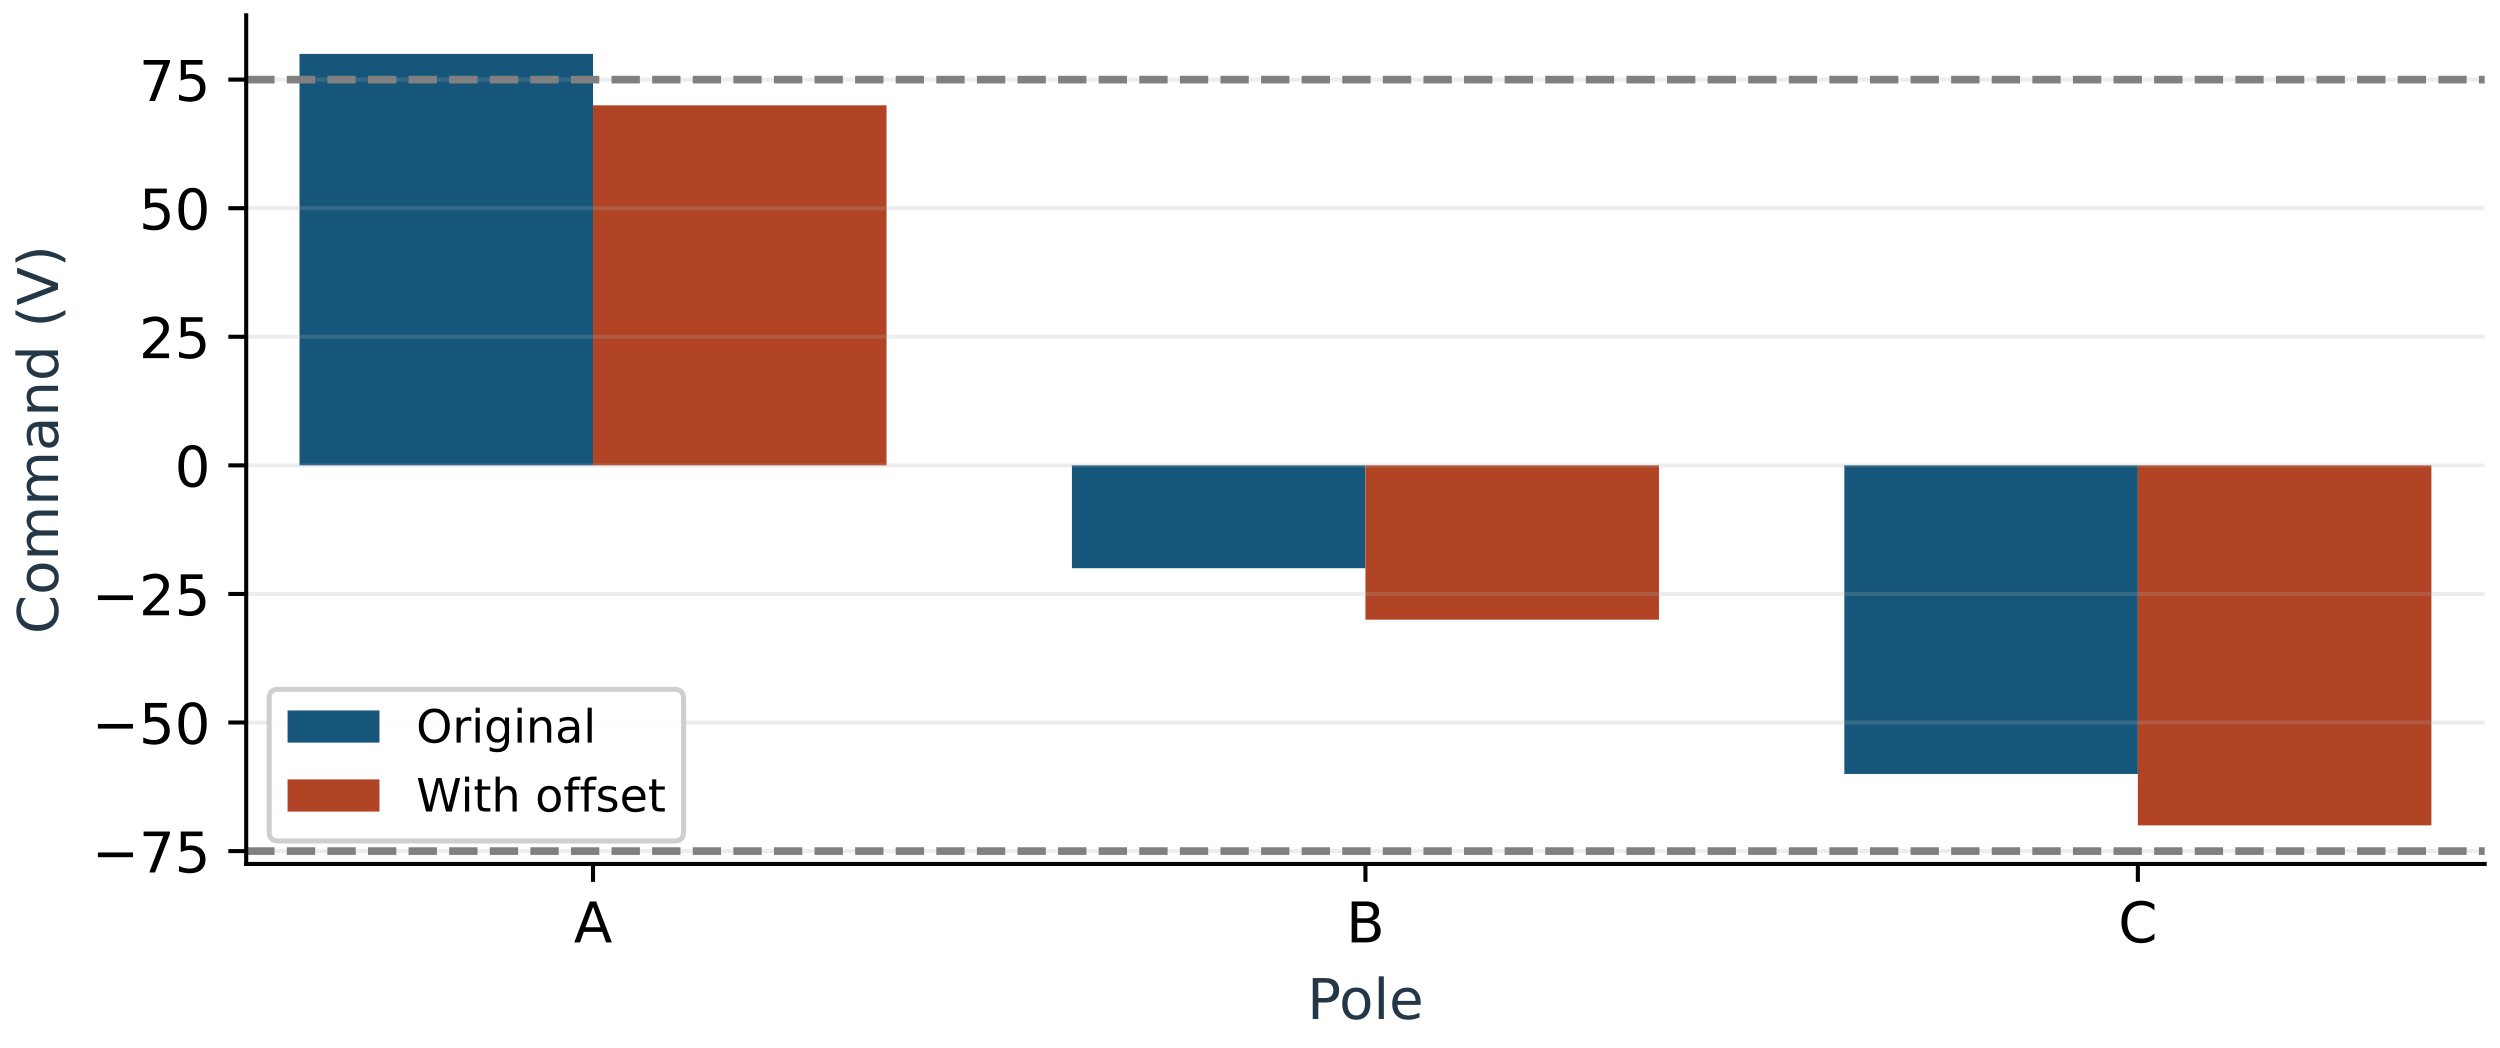
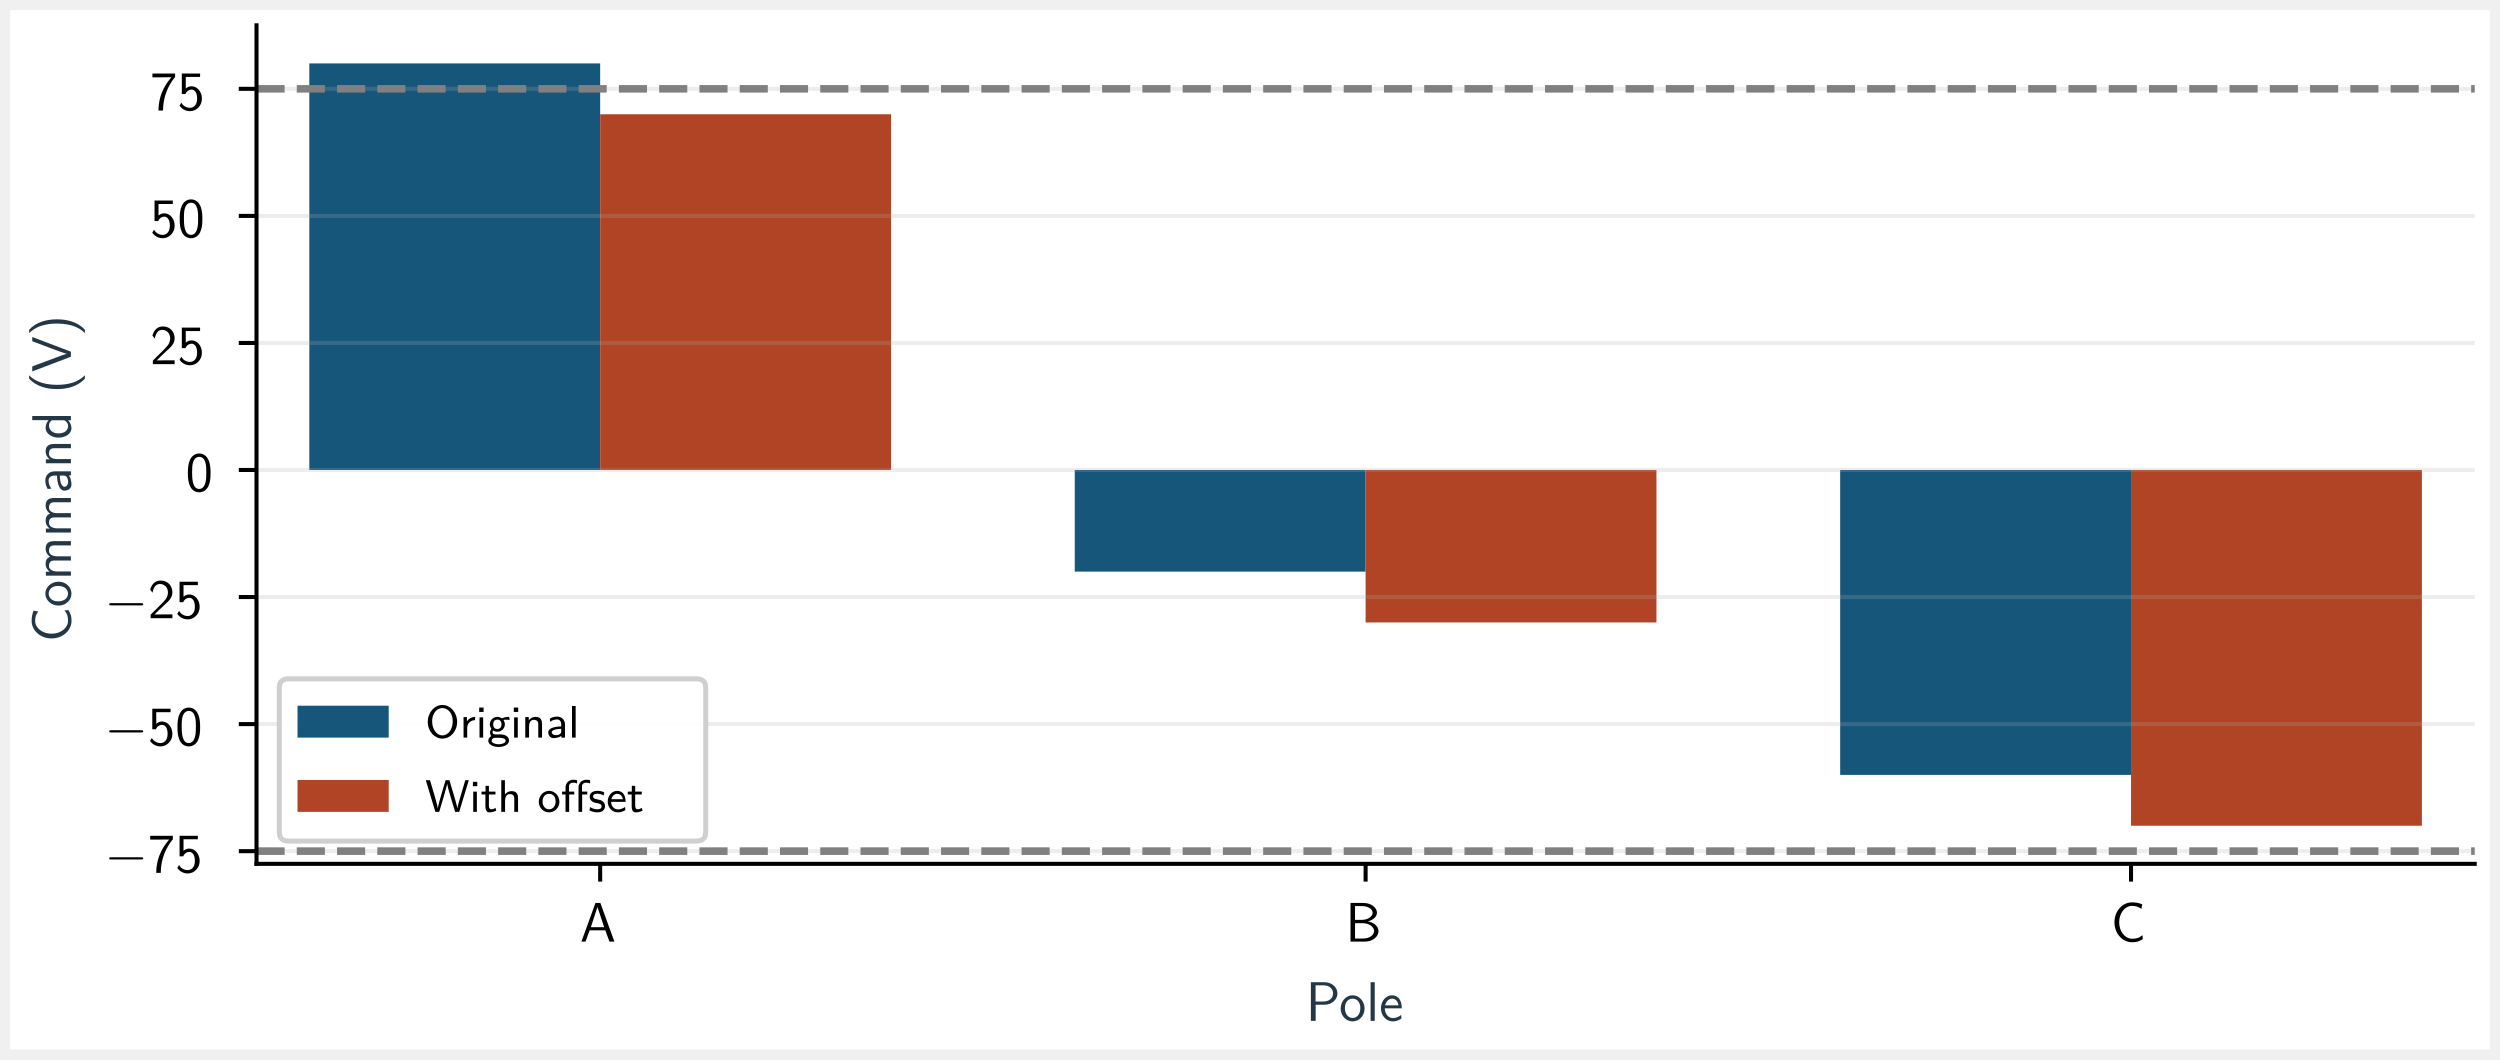
- <svg xmlns="http://www.w3.org/2000/svg" xmlns:xlink="http://www.w3.org/1999/xlink" width="489.6pt" height="205.2pt" viewBox="0 0 489.6 205.2" version="1.1">
+ <svg xmlns="http://www.w3.org/2000/svg" xmlns:xlink="http://www.w3.org/1999/xlink" version="1.1" width="493.594pt" height="209.198pt" viewBox="-72 -72 493.594 209.198">
  <defs>
-     <style type="text/css">*{stroke-linejoin: round; stroke-linecap: butt}</style>
+     <clipPath id="clip1">
+       <path d="M-21.355 98.555V-67.004H416.602V98.555ZM416.602-67.004" />
+     </clipPath>
+     <clipPath id="clip2">
+       <path d="M-21.355 98.555V-67.004H416.602V98.555ZM416.602-67.004" />
+     </clipPath>
+     <clipPath id="clip3">
+       <path d="M-21.355 98.555V-67.004H416.602V98.555ZM416.602-67.004" />
+     </clipPath>
+     <clipPath id="clip4">
+       <path d="M-21.355 98.555V-67.004H416.602V98.555ZM416.602-67.004" />
+     </clipPath>
+     <clipPath id="clip5">
+       <path d="M-21.355 98.555V-67.004H416.602V98.555ZM416.602-67.004" />
+     </clipPath>
+     <clipPath id="clip6">
+       <path d="M-21.355 98.555V-67.004H416.602V98.555ZM416.602-67.004" />
+     </clipPath>
+     <clipPath id="clip7">
+       <path d="M-21.355 98.555V-67.004H416.602V98.555ZM416.602-67.004" />
+     </clipPath>
+     <clipPath id="clip8">
+       <path d="M-21.355 98.555V-67.004H416.602V98.555ZM416.602-67.004" />
+     </clipPath>
+     <clipPath id="clip9">
+       <path d="M-21.355 98.555V-67.004H416.602V98.555ZM416.602-67.004" />
+     </clipPath>
+     <clipPath id="clip10">
+       <path d="M-21.355 98.555V-67.004H416.602V98.555ZM416.602-67.004" />
+     </clipPath>
+     <clipPath id="clip11">
+       <path d="M-21.355 98.555V-67.004H416.602V98.555ZM416.602-67.004" />
+     </clipPath>
+     <clipPath id="clip12">
+       <path d="M-21.355 98.555V-67.004H416.602V98.555ZM416.602-67.004" />
+     </clipPath>
+     <clipPath id="clip13">
+       <path d="M-21.355 98.555V-67.004H416.602V98.555ZM416.602-67.004" />
+     </clipPath>
+     <clipPath id="clip14">
+       <path d="M-21.355 98.555V-67.004H416.602V98.555ZM416.602-67.004" />
+     </clipPath>
+     <clipPath id="clip15">
+       <path d="M-21.355 98.555V-67.004H416.602V98.555ZM416.602-67.004" />
+     </clipPath>
+     <path id="g0-27" d="M3.213-5.607V-6.246C3.033-6.291 2.763-6.345 2.475-6.345C1.575-6.345 .927-5.67 .927-4.788V-3.996H.252V-3.438H.927V0H1.647V-3.438H2.655V-3.996H1.62V-5.04C1.62-5.679 2.196-5.76 2.466-5.76C2.556-5.76 2.835-5.76 3.213-5.607ZM5.778-5.607V-6.246C5.598-6.291 5.328-6.345 5.04-6.345C4.14-6.345 3.492-5.67 3.492-4.788V0H4.212V-3.438H5.22V-3.996H4.185V-5.04C4.185-5.679 4.761-5.76 5.031-5.76C5.121-5.76 5.4-5.76 5.778-5.607Z" />
+     <path id="g0-79" d="M6.309-3.096C6.309-4.995 4.968-6.444 3.411-6.444S.513-4.995 .513-3.096C.513-1.224 1.863 .198 3.411 .198C4.968 .198 6.309-1.224 6.309-3.096ZM5.445-3.231C5.445-1.539 4.482-.432 3.411-.432S1.377-1.539 1.377-3.231C1.377-4.878 2.385-5.832 3.411-5.832S5.445-4.869 5.445-3.231Z" />
+     <path id="g0-87" d="M8.613-6.246H7.92L7.056-3.33C6.876-2.736 6.426-1.215 6.363-.693C6.363-.693 6.327-.972 6.039-2.016L5.616-3.474L4.788-6.246H4.032L3.267-3.672C3.087-3.069 2.556-1.269 2.502-.711L2.493-.702C2.421-1.278 1.944-2.925 1.728-3.654L.954-6.246H.126L2.016 0H2.772L3.69-3.087L4.077-4.464C4.293-5.229 4.338-5.508 4.338-5.544H4.347C4.401-5.049 4.896-3.384 5.085-2.763L5.913 0H6.723L8.613-6.246Z" />
+     <path id="g0-97" d="M3.798 0V-2.601C3.798-3.492 3.141-4.149 2.25-4.149C1.665-4.149 1.233-3.996 .801-3.753L.855-3.114C1.305-3.447 1.746-3.582 2.241-3.582C2.745-3.582 3.051-3.177 3.051-2.592V-2.214C1.503-2.178 .486-1.773 .486-1.044C.486-.621 .765 .099 1.548 .099C1.728 .099 2.511 .081 3.078-.342V0H3.798ZM3.051-1.26C3.051-1.071 3.051-.846 2.727-.657C2.502-.522 2.205-.486 2.025-.486C1.566-.486 1.179-.702 1.179-1.062C1.179-1.701 2.934-1.728 3.051-1.728V-1.26Z" />
+     <path id="g0-101" d="M3.843-1.971C3.843-2.25 3.834-2.934 3.483-3.474C3.105-4.041 2.529-4.149 2.187-4.149C1.143-4.149 .315-3.186 .315-2.034C.315-.846 1.197 .099 2.322 .099C2.754 .099 3.276-.009 3.798-.342L3.744-.963C3.177-.558 2.646-.486 2.331-.486C1.584-.486 1.008-1.143 .981-1.971H3.843ZM3.303-2.502H1.035C1.179-3.078 1.62-3.564 2.187-3.564C2.52-3.564 3.132-3.411 3.303-2.502Z" />
+     <path id="g0-103" d="M4.491-3.492L4.383-4.095C4.212-4.095 3.609-4.095 2.943-3.807C2.808-3.906 2.475-4.095 2.052-4.095C1.224-4.095 .567-3.42 .567-2.628C.567-2.403 .621-2.07 .873-1.719C.702-1.494 .612-1.224 .612-.972S.702-.468 .837-.297C.369 0 .261 .387 .261 .639C.261 1.296 1.143 1.854 2.304 1.854S4.356 1.305 4.356 .63C4.356-.621 2.862-.639 2.466-.639H1.638C1.521-.639 1.116-.639 1.116-1.107C1.116-1.287 1.152-1.341 1.197-1.413C1.44-1.251 1.746-1.152 2.052-1.152C2.88-1.152 3.537-1.827 3.537-2.619C3.537-2.925 3.447-3.177 3.303-3.42C3.267-3.465 3.267-3.483 3.267-3.483C3.267-3.528 3.708-3.528 3.825-3.528C3.897-3.528 4.23-3.528 4.491-3.492ZM2.871-2.628C2.871-1.899 2.412-1.692 2.052-1.692C1.638-1.692 1.233-1.953 1.233-2.619C1.233-3.348 1.692-3.555 2.052-3.555C2.466-3.555 2.871-3.294 2.871-2.628ZM3.69 .639C3.69 1.035 3.033 1.314 2.313 1.314C1.611 1.314 .927 1.053 .927 .63C.927 .63 .927 .045 1.62 .045H2.466C2.655 .045 3.69 .045 3.69 .639Z" />
+     <path id="g0-104" d="M4.041 0V-2.673C4.041-3.339 3.861-4.095 2.772-4.095C2.259-4.095 1.773-3.852 1.449-3.447V-6.246H.729V0H1.476V-2.196C1.476-2.79 1.71-3.51 2.394-3.51C3.294-3.51 3.294-2.871 3.294-2.61V0H4.041Z" />
+     <path id="g0-105" d="M1.458 0V-3.996H.738V0H1.458ZM1.539-5.067V-5.931H.675V-5.067H1.539Z" />
+     <path id="g0-108" d="M1.458 0V-6.246H.738V0H1.458Z" />
+     <path id="g0-110" d="M4.041 0V-2.673C4.041-3.339 3.861-4.095 2.772-4.095C2.061-4.095 1.629-3.681 1.422-3.411V-4.05H.729V0H1.476V-2.196C1.476-2.79 1.71-3.51 2.394-3.51C3.294-3.51 3.294-2.871 3.294-2.61V0H4.041Z" />
+     <path id="g0-111" d="M4.347-1.98C4.347-3.159 3.447-4.149 2.304-4.149C1.188-4.149 .27-3.177 .27-1.98C.27-.792 1.215 .099 2.304 .099C3.42 .099 4.347-.81 4.347-1.98ZM3.6-2.07C3.6-1.026 2.97-.513 2.313-.513C1.62-.513 1.017-1.053 1.017-2.07C1.017-3.123 1.692-3.564 2.304-3.564C2.952-3.564 3.6-3.105 3.6-2.07Z" />
+     <path id="g0-114" d="M3.024-3.447V-4.095C2.376-4.086 1.782-3.762 1.413-3.231V-4.05H.747V0H1.467V-1.917C1.467-2.862 2.205-3.438 3.024-3.447Z" />
+     <path id="g0-115" d="M3.33-1.161C3.33-1.476 3.204-1.791 2.889-2.061C2.583-2.322 2.313-2.376 1.755-2.484C1.431-2.547 .981-2.628 .981-3.051C.981-3.582 1.62-3.582 1.755-3.582C2.412-3.582 2.799-3.375 3.06-3.231L3.177-3.861C2.619-4.113 2.205-4.149 1.836-4.149C1.629-4.149 .306-4.149 .306-2.961C.306-2.529 .567-2.259 .666-2.16C1.008-1.863 1.242-1.818 1.854-1.701C2.142-1.647 2.655-1.548 2.655-1.089C2.655-.504 1.926-.504 1.809-.504C1.278-.504 .765-.684 .378-.954L.261-.297C.801-.009 1.35 .099 1.809 .099C2.394 .099 3.33-.09 3.33-1.161Z" />
+     <path id="g0-116" d="M3.078-.234L2.925-.801C2.691-.621 2.376-.513 2.097-.513C1.746-.513 1.629-.828 1.629-1.296V-3.438H2.925V-3.996H1.629V-5.139H.963V-3.996H.171V-3.438H.936V-1.134C.936-.603 1.053 .099 1.71 .099C2.106 .099 2.574 .018 3.078-.234Z" />
+     <path id="g1-0" d="M7.634-2.75C7.634-2.97 7.425-2.97 7.271-2.97H1.276C1.122-2.97 .913-2.97 .913-2.75S1.122-2.53 1.276-2.53H7.271C7.425-2.53 7.634-2.53 7.634-2.75Z" />
+     <path id="g2-40" d="M3.586 2.761C3.157 2.365 2.486 1.507 2.101 .264C1.804-.715 1.694-1.738 1.694-2.739C1.694-5.984 2.849-7.568 3.586-8.25H2.926C1.276-6.776 .858-4.543 .858-2.75C.858-.814 1.331 1.342 2.926 2.761H3.586Z" />
+     <path id="g2-41" d="M3.322-2.739C3.322-4.675 2.849-6.831 1.254-8.25H.594C1.023-7.854 1.694-6.996 2.079-5.753C2.376-4.774 2.486-3.751 2.486-2.75C2.486 .495 1.331 2.079 .594 2.761H1.254C2.904 1.287 3.322-.946 3.322-2.739Z" />
+     <path id="g2-48" d="M4.928-3.586C4.928-4.323 4.895-5.17 4.609-5.951C4.136-7.183 3.278-7.436 2.695-7.436C1.98-7.436 1.287-7.073 .88-6.204C.517-5.423 .451-4.532 .451-3.586C.451-2.387 .55-1.705 .902-.935C1.232-.209 1.936 .231 2.684 .231C3.41 .231 4.103-.165 4.477-.924C4.851-1.705 4.928-2.508 4.928-3.586ZM4.092-3.718C4.092-3.014 4.092-2.288 3.894-1.606C3.597-.55 2.981-.429 2.695-.429C1.287-.429 1.287-2.684 1.287-3.718C1.287-4.433 1.287-5.104 1.485-5.731C1.749-6.512 2.233-6.776 2.684-6.776C4.092-6.776 4.092-4.73 4.092-3.718Z" />
+     <path id="g2-50" d="M4.84 0V-.748H2.882C2.75-.748 2.618-.737 2.486-.737H1.309C1.595-1.034 2.618-2.046 3.333-2.684C4.147-3.399 4.84-4.081 4.84-5.093C4.84-6.314 3.993-7.436 2.541-7.436C1.353-7.436 .748-6.655 .451-5.632C.803-5.192 .803-5.17 .902-5.038C1.177-6.215 1.584-6.754 2.398-6.754C3.344-6.754 3.96-6.017 3.96-5.071C3.96-4.499 3.729-3.861 2.992-3.135L.539-.693V0H4.84Z" />
+     <path id="g2-53" d="M4.84-2.233C4.84-3.608 3.916-4.686 2.805-4.686C2.365-4.686 1.958-4.521 1.65-4.246V-6.523H4.477V-7.205H.869V-3.157H1.584C1.859-3.784 2.343-4.026 2.794-4.026C3.311-4.026 3.894-3.564 3.894-2.255C3.894-.869 3.102-.429 2.464-.429C1.859-.429 1.133-.759 .781-1.452L.418-.858C1.144 .176 2.178 .231 2.475 .231C3.773 .231 4.84-.858 4.84-2.233Z" />
+     <path id="g2-55" d="M4.928-6.512V-7.205H.451V-6.457H2.497C2.629-6.457 2.761-6.468 2.893-6.468H4.213C3.553-5.698 1.65-3.498 1.65 .11H2.541C2.541-2.75 3.718-5.093 4.928-6.512Z" />
+     <path id="g2-65" d="M6.809 0L4.037-7.634H3.069L.297 0H1.111L1.914-2.233H5.016L5.83 0H6.809ZM4.785-2.849H2.156L3.465-6.842L4.785-2.849Z" />
+     <path id="g2-66" d="M6.545-2.068C6.545-3.036 5.588-3.817 4.455-3.993C5.742-4.345 6.237-5.082 6.237-5.72C6.237-6.71 5.115-7.634 3.564-7.634H1.023V0H3.861C5.412 0 6.545-.99 6.545-2.068ZM5.39-5.709C5.39-4.939 4.444-4.301 3.278-4.301H1.914V-7.018H3.267C4.444-7.018 5.39-6.435 5.39-5.709ZM5.676-2.079C5.676-1.309 4.785-.616 3.553-.616H1.914V-3.641H3.377C4.796-3.641 5.676-2.849 5.676-2.079Z" />
+     <path id="g2-67" d="M6.325-.495L6.259-1.265C5.962-1.045 5.643-.825 5.28-.704C4.928-.594 4.554-.572 4.18-.572C3.476-.572 2.838-.968 2.398-1.529C1.892-2.178 1.661-2.992 1.661-3.817S1.892-5.467 2.398-6.116C2.838-6.677 3.476-7.062 4.18-7.062C4.51-7.062 4.84-7.029 5.159-6.93C5.478-6.82 5.775-6.655 6.05-6.457L6.215-7.37C5.885-7.502 5.555-7.601 5.214-7.667S4.521-7.755 4.18-7.755C3.234-7.755 2.354-7.315 1.738-6.6C1.056-5.841 .726-4.84 .726-3.817C.726-2.805 1.056-1.804 1.738-1.034C2.354-.33 3.234 .121 4.18 .121C4.554 .121 4.939 .099 5.302 0C5.676-.11 6.006-.297 6.325-.495Z" />
+     <path id="g2-80" d="M6.248-5.412C6.248-6.578 5.181-7.634 3.685-7.634H1.001V0H1.947V-3.179H3.685C5.203-3.179 6.248-4.268 6.248-5.412ZM5.379-5.423C5.379-4.554 4.708-3.817 3.454-3.817H1.925V-7.018H3.454C4.741-7.018 5.379-6.248 5.379-5.423Z" />
+     <path id="g2-86" d="M6.952-7.634H6.116L4.741-3.982C4.301-2.805 3.751-1.353 3.63-.814H3.619C3.52-1.287 3.168-2.211 2.904-2.915L1.144-7.634H.154L3.058 0H4.048L6.952-7.634Z" />
+     <path id="g2-97" d="M4.411 0V-3.223C4.411-4.279 3.652-5.049 2.629-5.049C1.969-5.049 1.474-4.895 .935-4.587L1.001-3.861C1.485-4.213 1.991-4.411 2.629-4.411C3.135-4.411 3.575-4.004 3.575-3.201V-2.75C3.08-2.728 2.42-2.695 1.76-2.475C1.023-2.222 .594-1.815 .594-1.265C.594-.781 .88 .11 1.815 .11C2.42 .11 3.19-.066 3.597-.407V0H4.411ZM3.575-1.474C3.575-1.254 3.575-.99 3.212-.77C2.915-.583 2.541-.55 2.376-.55C1.782-.55 1.375-.869 1.375-1.276C1.375-2.024 2.904-2.189 3.575-2.189V-1.474Z" />
+     <path id="g2-100" d="M4.653 0V-7.634H3.839V-4.422C3.333-4.84 2.761-4.994 2.288-4.994C1.243-4.994 .385-3.872 .385-2.442C.385-1.023 1.199 .11 2.244 .11C2.651 .11 3.267-.022 3.817-.561V0H4.653ZM3.817-1.298C3.553-.825 3.168-.55 2.684-.55C2.013-.55 1.221-1.067 1.221-2.431C1.221-3.894 2.156-4.334 2.794-4.334C3.223-4.334 3.575-4.114 3.817-3.751V-1.298Z" />
+     <path id="g2-101" d="M4.477-2.475C4.477-2.948 4.433-3.619 4.081-4.202C3.63-4.961 2.86-5.049 2.541-5.049C1.353-5.049 .363-3.905 .363-2.475C.363-1.023 1.419 .11 2.695 .11C3.201 .11 3.806-.033 4.411-.473C4.411-.517 4.378-.88 4.378-.88S4.345-1.133 4.345-1.177C3.696-.627 3.047-.55 2.717-.55C1.87-.55 1.144-1.309 1.122-2.475H4.477ZM3.828-3.069H1.188C1.375-3.806 1.892-4.389 2.541-4.389C2.882-4.389 3.641-4.235 3.828-3.069Z" />
+     <path id="g2-108" d="M1.672 0V-7.634H.858V0H1.672Z" />
+     <path id="g2-109" d="M7.667 0V-3.311C7.667-4.07 7.469-4.994 6.182-4.994C5.247-4.994 4.73-4.345 4.565-4.103C4.367-4.796 3.762-4.994 3.19-4.994C2.288-4.994 1.815-4.411 1.628-4.18V-4.939H.847V0H1.683V-2.739C1.683-3.465 1.969-4.334 2.772-4.334C3.784-4.334 3.839-3.641 3.839-3.234V0H4.675V-2.739C4.675-3.465 4.961-4.334 5.764-4.334C6.776-4.334 6.831-3.641 6.831-3.234V0H7.667Z" />
+     <path id="g2-110" d="M4.664 0V-3.311C4.664-3.982 4.521-4.994 3.19-4.994C2.574-4.994 2.046-4.719 1.628-4.191V-4.939H.847V0H1.683V-2.739C1.683-3.421 1.936-4.334 2.772-4.334C3.795-4.334 3.828-3.619 3.828-3.234V0H4.664Z" />
+     <path id="g2-111" d="M5.049-2.42C5.049-3.905 3.96-5.049 2.695-5.049C1.397-5.049 .33-3.883 .33-2.42C.33-.979 1.43 .11 2.684 .11C3.982 .11 5.049-1.001 5.049-2.42ZM4.213-2.53C4.213-1.177 3.432-.572 2.695-.572C1.903-.572 1.166-1.232 1.166-2.53C1.166-3.861 1.991-4.389 2.684-4.389C3.443-4.389 4.213-3.817 4.213-2.53Z" />
  </defs>
-   <g id="figure_1">
-     <g id="patch_1">
-       <path d="M 0 205.2  L 489.6 205.2  L 489.6 0  L 0 0  z " style="fill: #ffffff" />
-     </g>
-     <g id="axes_1">
-       <g id="patch_2">
-         <path d="M 48.216 169.199  L 486.6 169.199  L 486.6 3  L 48.216 3  z " style="fill: #ffffff" />
-       </g>
-       <g id="patch_3">
-         <path d="M 58.654 91.136  L 116.137 91.136  L 116.137 10.555  L 58.654 10.555  z " clip-path="url(#pf623849983)" style="fill: #16567b" />
-       </g>
-       <g id="patch_4">
-         <path d="M 209.925 91.136  L 267.408 91.136  L 267.408 111.281  L 209.925 111.281  z " clip-path="url(#pf623849983)" style="fill: #16567b" />
-       </g>
-       <g id="patch_5">
-         <path d="M 361.196 91.136  L 418.679 91.136  L 418.679 151.572  L 361.196 151.572  z " clip-path="url(#pf623849983)" style="fill: #16567b" />
-       </g>
-       <g id="patch_6">
-         <path d="M 116.137 91.136  L 173.62 91.136  L 173.62 20.627  L 116.137 20.627  z " clip-path="url(#pf623849983)" style="fill: #b04424" />
-       </g>
-       <g id="patch_7">
-         <path d="M 267.408 91.136  L 324.891 91.136  L 324.891 121.354  L 267.408 121.354  z " clip-path="url(#pf623849983)" style="fill: #b04424" />
-       </g>
-       <g id="patch_8">
-         <path d="M 418.679 91.136  L 476.162 91.136  L 476.162 161.644  L 418.679 161.644  z " clip-path="url(#pf623849983)" style="fill: #b04424" />
-       </g>
-       <g id="matplotlib.axis_1">
-         <g id="xtick_1">
-           <g id="line2d_1">
-             <defs>
-               <path id="me725185d72" d="M 0 0  L 0 3.5  " style="stroke: #000000; stroke-width: 0.8" />
-             </defs>
-             <g>
-               <use xlink:href="#me725185d72" x="116.137" y="169.199" style="stroke: #000000; stroke-width: 0.8" />
-             </g>
-           </g>
-           <g id="text_1">
-             <text style="font-size: 11px; font-family: 'DejaVu Sans'; text-anchor: middle" x="116.137" y="184.556" transform="rotate(-0 116.137 184.5563)">A</text>
-           </g>
-         </g>
-         <g id="xtick_2">
-           <g id="line2d_2">
-             <g>
-               <use xlink:href="#me725185d72" x="267.408" y="169.199" style="stroke: #000000; stroke-width: 0.8" />
-             </g>
-           </g>
-           <g id="text_2">
-             <text style="font-size: 11px; font-family: 'DejaVu Sans'; text-anchor: middle" x="267.408" y="184.556" transform="rotate(-0 267.408 184.5563)">B</text>
-           </g>
-         </g>
-         <g id="xtick_3">
-           <g id="line2d_3">
-             <g>
-               <use xlink:href="#me725185d72" x="418.679" y="169.199" style="stroke: #000000; stroke-width: 0.8" />
-             </g>
-           </g>
-           <g id="text_3">
-             <text style="font-size: 11px; font-family: 'DejaVu Sans'; text-anchor: middle" x="418.679" y="184.556" transform="rotate(-0 418.6791 184.5563)">C</text>
-           </g>
-         </g>
-         <g id="text_4">
-           <text style="font-size: 11px; font-family: 'DejaVu Sans'; text-anchor: middle; fill: #243746" x="267.408" y="199.557" transform="rotate(-0 267.408 199.5572)">Pole</text>
-         </g>
-       </g>
-       <g id="matplotlib.axis_2">
-         <g id="ytick_1">
-           <g id="line2d_4">
-             <path d="M 48.216 166.681  L 486.6 166.681  " clip-path="url(#pf623849983)" style="fill: none; stroke: #b0b0b0; stroke-opacity: 0.22; stroke-width: 0.8; stroke-linecap: square" />
-           </g>
-           <g id="line2d_5">
-             <defs>
-               <path id="m62a54f5717" d="M 0 0  L -3.5 0  " style="stroke: #000000; stroke-width: 0.8" />
-             </defs>
-             <g>
-               <use xlink:href="#m62a54f5717" x="48.216" y="166.681" style="stroke: #000000; stroke-width: 0.8" />
-             </g>
-           </g>
-           <g id="text_5">
-             <text style="font-size: 11px; font-family: 'DejaVu Sans'; text-anchor: end" x="41.216" y="170.859" transform="rotate(-0 41.21626 170.8595)">−75</text>
-           </g>
-         </g>
-         <g id="ytick_2">
-           <g id="line2d_6">
-             <path d="M 48.216 141.499  L 486.6 141.499  " clip-path="url(#pf623849983)" style="fill: none; stroke: #b0b0b0; stroke-opacity: 0.22; stroke-width: 0.8; stroke-linecap: square" />
-           </g>
-           <g id="line2d_7">
-             <g>
-               <use xlink:href="#m62a54f5717" x="48.216" y="141.499" style="stroke: #000000; stroke-width: 0.8" />
-             </g>
-           </g>
-           <g id="text_6">
-             <text style="font-size: 11px; font-family: 'DejaVu Sans'; text-anchor: end" x="41.216" y="145.678" transform="rotate(-0 41.21626 145.6778)">−50</text>
-           </g>
-         </g>
-         <g id="ytick_3">
-           <g id="line2d_8">
-             <path d="M 48.216 116.318  L 486.6 116.318  " clip-path="url(#pf623849983)" style="fill: none; stroke: #b0b0b0; stroke-opacity: 0.22; stroke-width: 0.8; stroke-linecap: square" />
-           </g>
-           <g id="line2d_9">
-             <g>
-               <use xlink:href="#m62a54f5717" x="48.216" y="116.318" style="stroke: #000000; stroke-width: 0.8" />
-             </g>
-           </g>
-           <g id="text_7">
-             <text style="font-size: 11px; font-family: 'DejaVu Sans'; text-anchor: end" x="41.216" y="120.496" transform="rotate(-0 41.21626 120.4962)">−25</text>
-           </g>
-         </g>
-         <g id="ytick_4">
-           <g id="line2d_10">
-             <path d="M 48.216 91.136  L 486.6 91.136  " clip-path="url(#pf623849983)" style="fill: none; stroke: #b0b0b0; stroke-opacity: 0.22; stroke-width: 0.8; stroke-linecap: square" />
-           </g>
-           <g id="line2d_11">
-             <g>
-               <use xlink:href="#m62a54f5717" x="48.216" y="91.136" style="stroke: #000000; stroke-width: 0.8" />
-             </g>
-           </g>
-           <g id="text_8">
-             <text style="font-size: 11px; font-family: 'DejaVu Sans'; text-anchor: end" x="41.216" y="95.315" transform="rotate(-0 41.21626 95.3146)">0</text>
-           </g>
-         </g>
-         <g id="ytick_5">
-           <g id="line2d_12">
-             <path d="M 48.216 65.954  L 486.6 65.954  " clip-path="url(#pf623849983)" style="fill: none; stroke: #b0b0b0; stroke-opacity: 0.22; stroke-width: 0.8; stroke-linecap: square" />
-           </g>
-           <g id="line2d_13">
-             <g>
-               <use xlink:href="#m62a54f5717" x="48.216" y="65.954" style="stroke: #000000; stroke-width: 0.8" />
-             </g>
-           </g>
-           <g id="text_9">
-             <text style="font-size: 11px; font-family: 'DejaVu Sans'; text-anchor: end" x="41.216" y="70.133" transform="rotate(-0 41.21626 70.13299)">25</text>
-           </g>
-         </g>
-         <g id="ytick_6">
-           <g id="line2d_14">
-             <path d="M 48.216 40.773  L 486.6 40.773  " clip-path="url(#pf623849983)" style="fill: none; stroke: #b0b0b0; stroke-opacity: 0.22; stroke-width: 0.8; stroke-linecap: square" />
-           </g>
-           <g id="line2d_15">
-             <g>
-               <use xlink:href="#m62a54f5717" x="48.216" y="40.773" style="stroke: #000000; stroke-width: 0.8" />
-             </g>
-           </g>
-           <g id="text_10">
-             <text style="font-size: 11px; font-family: 'DejaVu Sans'; text-anchor: end" x="41.216" y="44.951" transform="rotate(-0 41.21626 44.95137)">50</text>
-           </g>
-         </g>
-         <g id="ytick_7">
-           <g id="line2d_16">
-             <path d="M 48.216 15.591  L 486.6 15.591  " clip-path="url(#pf623849983)" style="fill: none; stroke: #b0b0b0; stroke-opacity: 0.22; stroke-width: 0.8; stroke-linecap: square" />
-           </g>
-           <g id="line2d_17">
-             <g>
-               <use xlink:href="#m62a54f5717" x="48.216" y="15.591" style="stroke: #000000; stroke-width: 0.8" />
-             </g>
-           </g>
-           <g id="text_11">
-             <text style="font-size: 11px; font-family: 'DejaVu Sans'; text-anchor: end" x="41.216" y="19.77" transform="rotate(-0 41.21626 19.76976)">75</text>
-           </g>
-         </g>
-         <g id="text_12">
-           <text style="font-size: 11px; font-family: 'DejaVu Sans'; text-anchor: middle; fill: #243746" x="11.359" y="86.1" transform="rotate(-90 11.35852 86.09957)">Command (V)</text>
-         </g>
-       </g>
-       <g id="line2d_18">
-         <path d="M 48.216 15.591  L 486.6 15.591  " clip-path="url(#pf623849983)" style="fill: none; stroke-dasharray: 5.55,2.4; stroke-dashoffset: 0; stroke: #808080; stroke-width: 1.5" />
-       </g>
-       <g id="line2d_19">
-         <path d="M 48.216 166.681  L 486.6 166.681  " clip-path="url(#pf623849983)" style="fill: none; stroke-dasharray: 5.55,2.4; stroke-dashoffset: 0; stroke: #808080; stroke-width: 1.5" />
-       </g>
-       <g id="patch_9">
-         <path d="M 48.216 169.199  L 48.216 3  " style="fill: none; stroke: #000000; stroke-width: 0.8; stroke-linejoin: miter; stroke-linecap: square" />
-       </g>
-       <g id="patch_10">
-         <path d="M 48.216 169.199  L 486.6 169.199  " style="fill: none; stroke: #000000; stroke-width: 0.8; stroke-linejoin: miter; stroke-linecap: square" />
-       </g>
-       <g id="legend_1">
-         <g id="patch_11">
-           <path d="M 54.516 164.699  L 132.071 164.699  Q 133.871 164.699 133.871 162.899  L 133.871 136.797  Q 133.871 134.997 132.071 134.997  L 54.516 134.997  Q 52.716 134.997 52.716 136.797  L 52.716 162.899  Q 52.716 164.699 54.516 164.699  z " style="fill: #ffffff; opacity: 0.94; stroke: #cccccc; stroke-linejoin: miter" />
-         </g>
-         <g id="patch_12">
-           <path d="M 56.316 145.436  L 74.316 145.436  L 74.316 139.136  L 56.316 139.136  z " style="fill: #16567b" />
-         </g>
-         <g id="text_13">
-           <text style="font-size: 9px; font-family: 'DejaVu Sans'; text-anchor: start" x="81.516" y="145.436" transform="rotate(-0 81.51626 145.4361)">Original</text>
-         </g>
-         <g id="patch_13">
-           <path d="M 56.316 158.937  L 74.316 158.937  L 74.316 152.637  L 56.316 152.637  z " style="fill: #b04424" />
-         </g>
-         <g id="text_14">
-           <text style="font-size: 9px; font-family: 'DejaVu Sans'; text-anchor: start" x="81.516" y="158.937" transform="rotate(-0 81.51626 158.9368)">With offset</text>
-         </g>
-       </g>
+   <g id="page1">
+     <path d="M-70 135.199H419.602V-70.004H-70Z" fill="#fff" />
+     <path d="M-21.355 98.555H416.602V-67.004H-21.355Z" fill="#fff" />
+     <path d="M-10.93 20.793H46.496V-59.477H-10.93Z" fill="#16567b" clip-path="url(#clip1)" />
+     <path d="M140.195 20.793H197.621V40.859H140.195Z" fill="#16567b" clip-path="url(#clip2)" />
+     <path d="M291.32 20.793H348.746V80.996H291.32Z" fill="#16567b" clip-path="url(#clip3)" />
+     <path d="M46.496 20.793H103.926V-49.441H46.496Z" fill="#b04424" clip-path="url(#clip4)" />
+     <path d="M197.621 20.793H255.047V50.895H197.621Z" fill="#b04424" clip-path="url(#clip5)" />
+     <path d="M348.746 20.793H406.172V91.031H348.746Z" fill="#b04424" clip-path="url(#clip6)" />
+     <path d="M46.496 98.555V102.055" />
+     <path d="M46.496 98.555V102.055" stroke="#000" fill="none" stroke-width=".8" stroke-miterlimit="10" stroke-linejoin="bevel" />
+     <g transform="matrix(1 0 0 1 112.4975 -21.285)">
+       <use x="-70" y="135.198" xlink:href="#g2-65" />
+     </g>
+     <path d="M197.621 98.555V102.055" />
+     <path d="M197.621 98.555V102.055" stroke="#000" fill="none" stroke-width=".8" stroke-miterlimit="10" stroke-linejoin="bevel" />
+     <g transform="matrix(1 0 0 1 263.622 -21.285)">
+       <use x="-70" y="135.198" xlink:href="#g2-66" />
+     </g>
+     <path d="M348.746 98.555V102.055" />
+     <path d="M348.746 98.555V102.055" stroke="#000" fill="none" stroke-width=".8" stroke-miterlimit="10" stroke-linejoin="bevel" />
+     <g transform="matrix(1 0 0 1 414.746 -21.285)">
+       <use x="-70" y="135.198" xlink:href="#g2-67" />
+     </g>
+     <g fill="#243746" transform="matrix(1 0 0 1 255.817 -5.643)">
+       <use x="-70" y="135.198" xlink:href="#g2-80" />
+       <use x="-63.45" y="135.198" xlink:href="#g2-111" />
+       <use x="-58.065" y="135.198" xlink:href="#g2-108" />
+       <use x="-55.531" y="135.198" xlink:href="#g2-101" />
+     </g>
+     <path d="M-21.355 96.047H416.602" stroke="#b0b0b0" fill="none" stroke-width=".8" stroke-miterlimit="10" stroke-linecap="square" stroke-linejoin="bevel" stroke-opacity=".22" clip-path="url(#clip7)" />
+     <path d="M-21.355 96.047H-24.855" />
+     <path d="M-21.355 96.047H-24.855" stroke="#000" fill="none" stroke-width=".8" stroke-miterlimit="10" stroke-linejoin="bevel" />
+     <g transform="matrix(1 0 0 1 18.6428 -34.973)">
+       <use x="-70" y="135.198" xlink:href="#g1-0" />
+       <use x="-61.444" y="135.198" xlink:href="#g2-55" />
+       <use x="-56.059" y="135.198" xlink:href="#g2-53" />
+     </g>
+     <path d="M-21.355 70.961H416.602" stroke="#b0b0b0" fill="none" stroke-width=".8" stroke-miterlimit="10" stroke-linecap="square" stroke-linejoin="bevel" stroke-opacity=".22" clip-path="url(#clip8)" />
+     <path d="M-21.355 70.961H-24.855" />
+     <path d="M-21.355 70.961H-24.855" stroke="#000" fill="none" stroke-width=".8" stroke-miterlimit="10" stroke-linejoin="bevel" />
+     <g transform="matrix(1 0 0 1 18.6428 -60.057)">
+       <use x="-70" y="135.198" xlink:href="#g1-0" />
+       <use x="-61.444" y="135.198" xlink:href="#g2-53" />
+       <use x="-56.059" y="135.198" xlink:href="#g2-48" />
+     </g>
+     <path d="M-21.355 45.879H416.602" stroke="#b0b0b0" fill="none" stroke-width=".8" stroke-miterlimit="10" stroke-linecap="square" stroke-linejoin="bevel" stroke-opacity=".22" clip-path="url(#clip9)" />
+     <path d="M-21.355 45.879H-24.855" />
+     <path d="M-21.355 45.879H-24.855" stroke="#000" fill="none" stroke-width=".8" stroke-miterlimit="10" stroke-linejoin="bevel" />
+     <g transform="matrix(1 0 0 1 18.6428 -85.1414)">
+       <use x="-70" y="135.198" xlink:href="#g1-0" />
+       <use x="-61.444" y="135.198" xlink:href="#g2-50" />
+       <use x="-56.059" y="135.198" xlink:href="#g2-53" />
+     </g>
+     <path d="M-21.355 20.793H416.602" stroke="#b0b0b0" fill="none" stroke-width=".8" stroke-miterlimit="10" stroke-linecap="square" stroke-linejoin="bevel" stroke-opacity=".22" clip-path="url(#clip10)" />
+     <path d="M-21.355 20.793H-24.855" />
+     <path d="M-21.355 20.793H-24.855" stroke="#000" fill="none" stroke-width=".8" stroke-miterlimit="10" stroke-linejoin="bevel" />
+     <g transform="matrix(1 0 0 1 34.6428 -110.2258)">
+       <use x="-70" y="135.198" xlink:href="#g2-48" />
+     </g>
+     <path d="M-21.355-4.289H416.602" stroke="#b0b0b0" fill="none" stroke-width=".8" stroke-miterlimit="10" stroke-linecap="square" stroke-linejoin="bevel" stroke-opacity=".22" clip-path="url(#clip11)" />
+     <path d="M-21.355-4.289H-24.855" />
+     <path d="M-21.355-4.289H-24.855" stroke="#000" fill="none" stroke-width=".8" stroke-miterlimit="10" stroke-linejoin="bevel" />
+     <g transform="matrix(1 0 0 1 27.6428 -135.3103)">
+       <use x="-70" y="135.198" xlink:href="#g2-50" />
+       <use x="-64.615" y="135.198" xlink:href="#g2-53" />
+     </g>
+     <path d="M-21.355-29.375H416.602" stroke="#b0b0b0" fill="none" stroke-width=".8" stroke-miterlimit="10" stroke-linecap="square" stroke-linejoin="bevel" stroke-opacity=".22" clip-path="url(#clip12)" />
+     <path d="M-21.355-29.375H-24.855" />
+     <path d="M-21.355-29.375H-24.855" stroke="#000" fill="none" stroke-width=".8" stroke-miterlimit="10" stroke-linejoin="bevel" />
+     <g transform="matrix(1 0 0 1 27.6428 -160.3947)">
+       <use x="-70" y="135.198" xlink:href="#g2-53" />
+       <use x="-64.615" y="135.198" xlink:href="#g2-48" />
+     </g>
+     <path d="M-21.355-54.461H416.602" stroke="#b0b0b0" fill="none" stroke-width=".8" stroke-miterlimit="10" stroke-linecap="square" stroke-linejoin="bevel" stroke-opacity=".22" clip-path="url(#clip13)" />
+     <path d="M-21.355-54.461H-24.855" />
+     <path d="M-21.355-54.461H-24.855" stroke="#000" fill="none" stroke-width=".8" stroke-miterlimit="10" stroke-linejoin="bevel" />
+     <g transform="matrix(1 0 0 1 27.6428 -185.4791)">
+       <use x="-70" y="135.198" xlink:href="#g2-55" />
+       <use x="-64.615" y="135.198" xlink:href="#g2-53" />
+     </g>
+     <g fill="#243746" transform="matrix(0 -1 1 0 -193.1978 -15.2234)">
+       <use x="-70" y="135.198" xlink:href="#g2-67" />
+       <use x="-63.119" y="135.198" xlink:href="#g2-111" />
+       <use x="-57.733" y="135.198" xlink:href="#g2-109" />
+       <use x="-49.216" y="135.198" xlink:href="#g2-109" />
+       <use x="-40.698" y="135.198" xlink:href="#g2-97" />
+       <use x="-35.542" y="135.198" xlink:href="#g2-110" />
+       <use x="-30.016" y="135.198" xlink:href="#g2-100" />
+       <use x="-20.9" y="135.198" xlink:href="#g2-40" />
+       <use x="-16.711" y="135.198" xlink:href="#g2-86" />
+       <use x="-9.594" y="135.198" xlink:href="#g2-41" />
+     </g>
+     <path d="M-21.355-54.461H416.602" stroke="#808080" fill="none" stroke-width="1.5" stroke-miterlimit="10" stroke-linejoin="bevel" stroke-dasharray="5.55 2.4" clip-path="url(#clip14)" />
+     <path d="M-21.355 96.047H416.602" stroke="#808080" fill="none" stroke-width="1.5" stroke-miterlimit="10" stroke-linejoin="bevel" stroke-dasharray="5.55 2.4" clip-path="url(#clip15)" />
+     <path d="M-21.355 98.555V-67.004" stroke="#000" fill="none" stroke-width=".8" stroke-miterlimit="10" stroke-linecap="square" />
+     <path d="M-21.355 98.555H416.602" stroke="#000" fill="none" stroke-width=".8" stroke-miterlimit="10" stroke-linecap="square" />
+     <path d="M-15.059 94.055H65.539C66.738 94.055 67.34 93.457 67.34 92.254V63.832C67.34 62.633 66.738 62.031 65.539 62.031H-15.059C-16.258 62.031-16.855 62.633-16.855 63.832V92.254C-16.855 93.457-16.258 94.055-15.059 94.055Z" fill="#fff" fill-opacity=".94" />
+     <path d="M-15.059 94.055H65.539C66.738 94.055 67.34 93.457 67.34 92.254V63.832C67.34 62.633 66.738 62.031 65.539 62.031H-15.059C-16.258 62.031-16.855 62.633-16.855 63.832V92.254C-16.855 93.457-16.258 94.055-15.059 94.055Z" stroke="#ccc" fill="none" stroke-miterlimit="10" stroke-opacity=".94" />
+     <path d="M-13.258 73.633H4.742V67.332H-13.258Z" fill="#16567b" />
+     <g transform="matrix(1 0 0 1 81.9429 -61.5671)">
+       <use x="-70" y="135.198" xlink:href="#g0-79" />
+       <use x="-63.167" y="135.198" xlink:href="#g0-114" />
+       <use x="-60.007" y="135.198" xlink:href="#g0-105" />
+       <use x="-57.799" y="135.198" xlink:href="#g0-103" />
+       <use x="-53.174" y="135.198" xlink:href="#g0-105" />
+       <use x="-50.966" y="135.198" xlink:href="#g0-110" />
+       <use x="-46.188" y="135.198" xlink:href="#g0-97" />
+       <use x="-41.744" y="135.198" xlink:href="#g0-108" />
+     </g>
+     <path d="M-13.258 88.293H4.742V81.992H-13.258Z" fill="#b04424" />
+     <g transform="matrix(1 0 0 1 81.9429 -46.905)">
+       <use x="-70" y="135.198" xlink:href="#g0-87" />
+       <use x="-61.25" y="135.198" xlink:href="#g0-105" />
+       <use x="-59.042" y="135.198" xlink:href="#g0-116" />
+       <use x="-55.701" y="135.198" xlink:href="#g0-104" />
+       <use x="-47.84" y="135.198" xlink:href="#g0-111" />
+       <use x="-43.215" y="135.198" xlink:href="#g0-27" />
+       <use x="-37.82" y="135.198" xlink:href="#g0-115" />
+       <use x="-34.274" y="135.198" xlink:href="#g0-101" />
+       <use x="-30.163" y="135.198" xlink:href="#g0-116" />
    </g>
  </g>
-   <defs>
-     <clipPath id="pf623849983">
-       <rect x="48.216" y="3" width="438.384" height="166.199" />
-     </clipPath>
-   </defs>
</svg>
